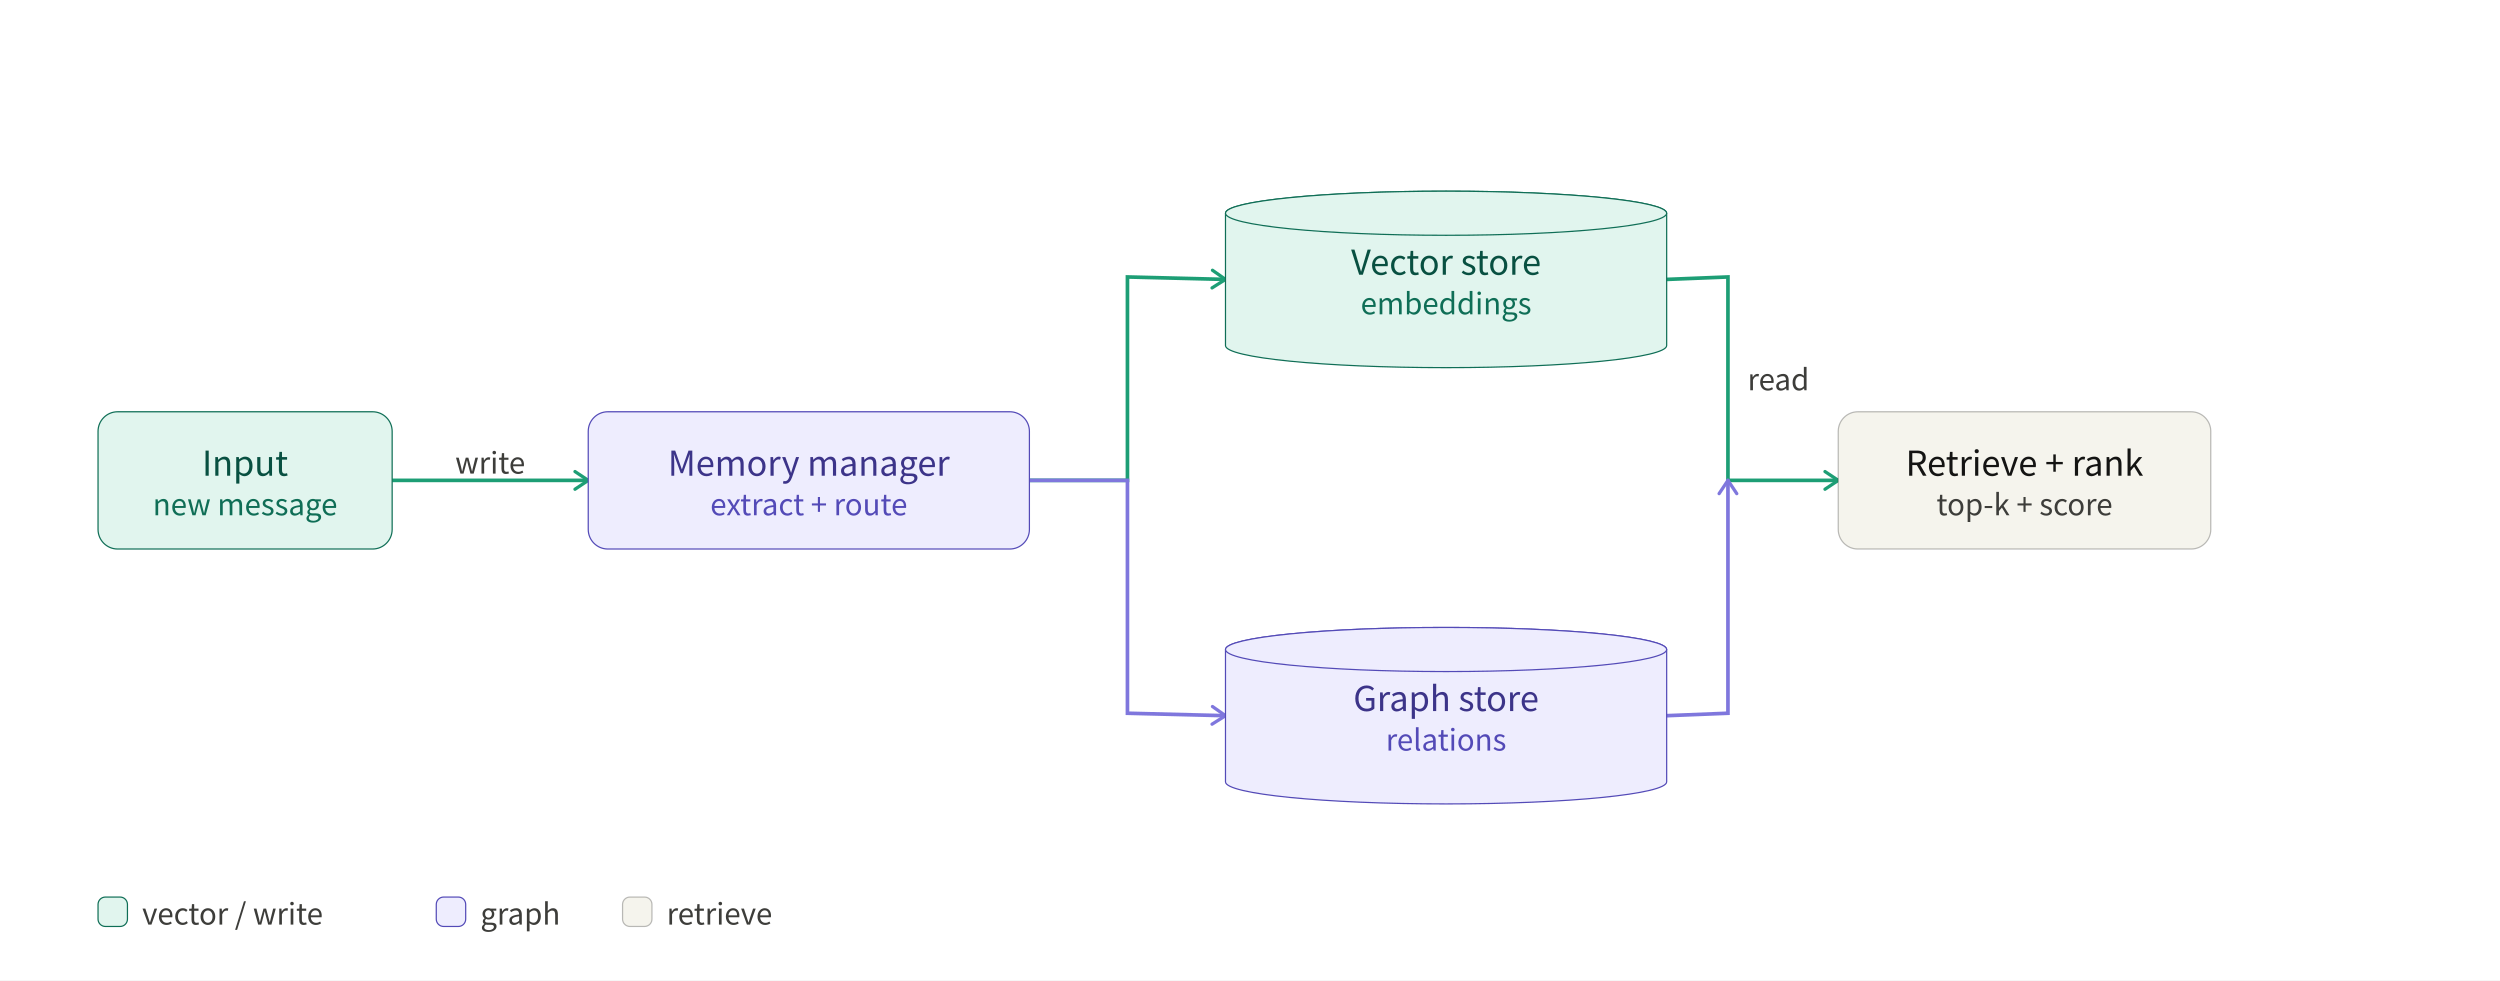
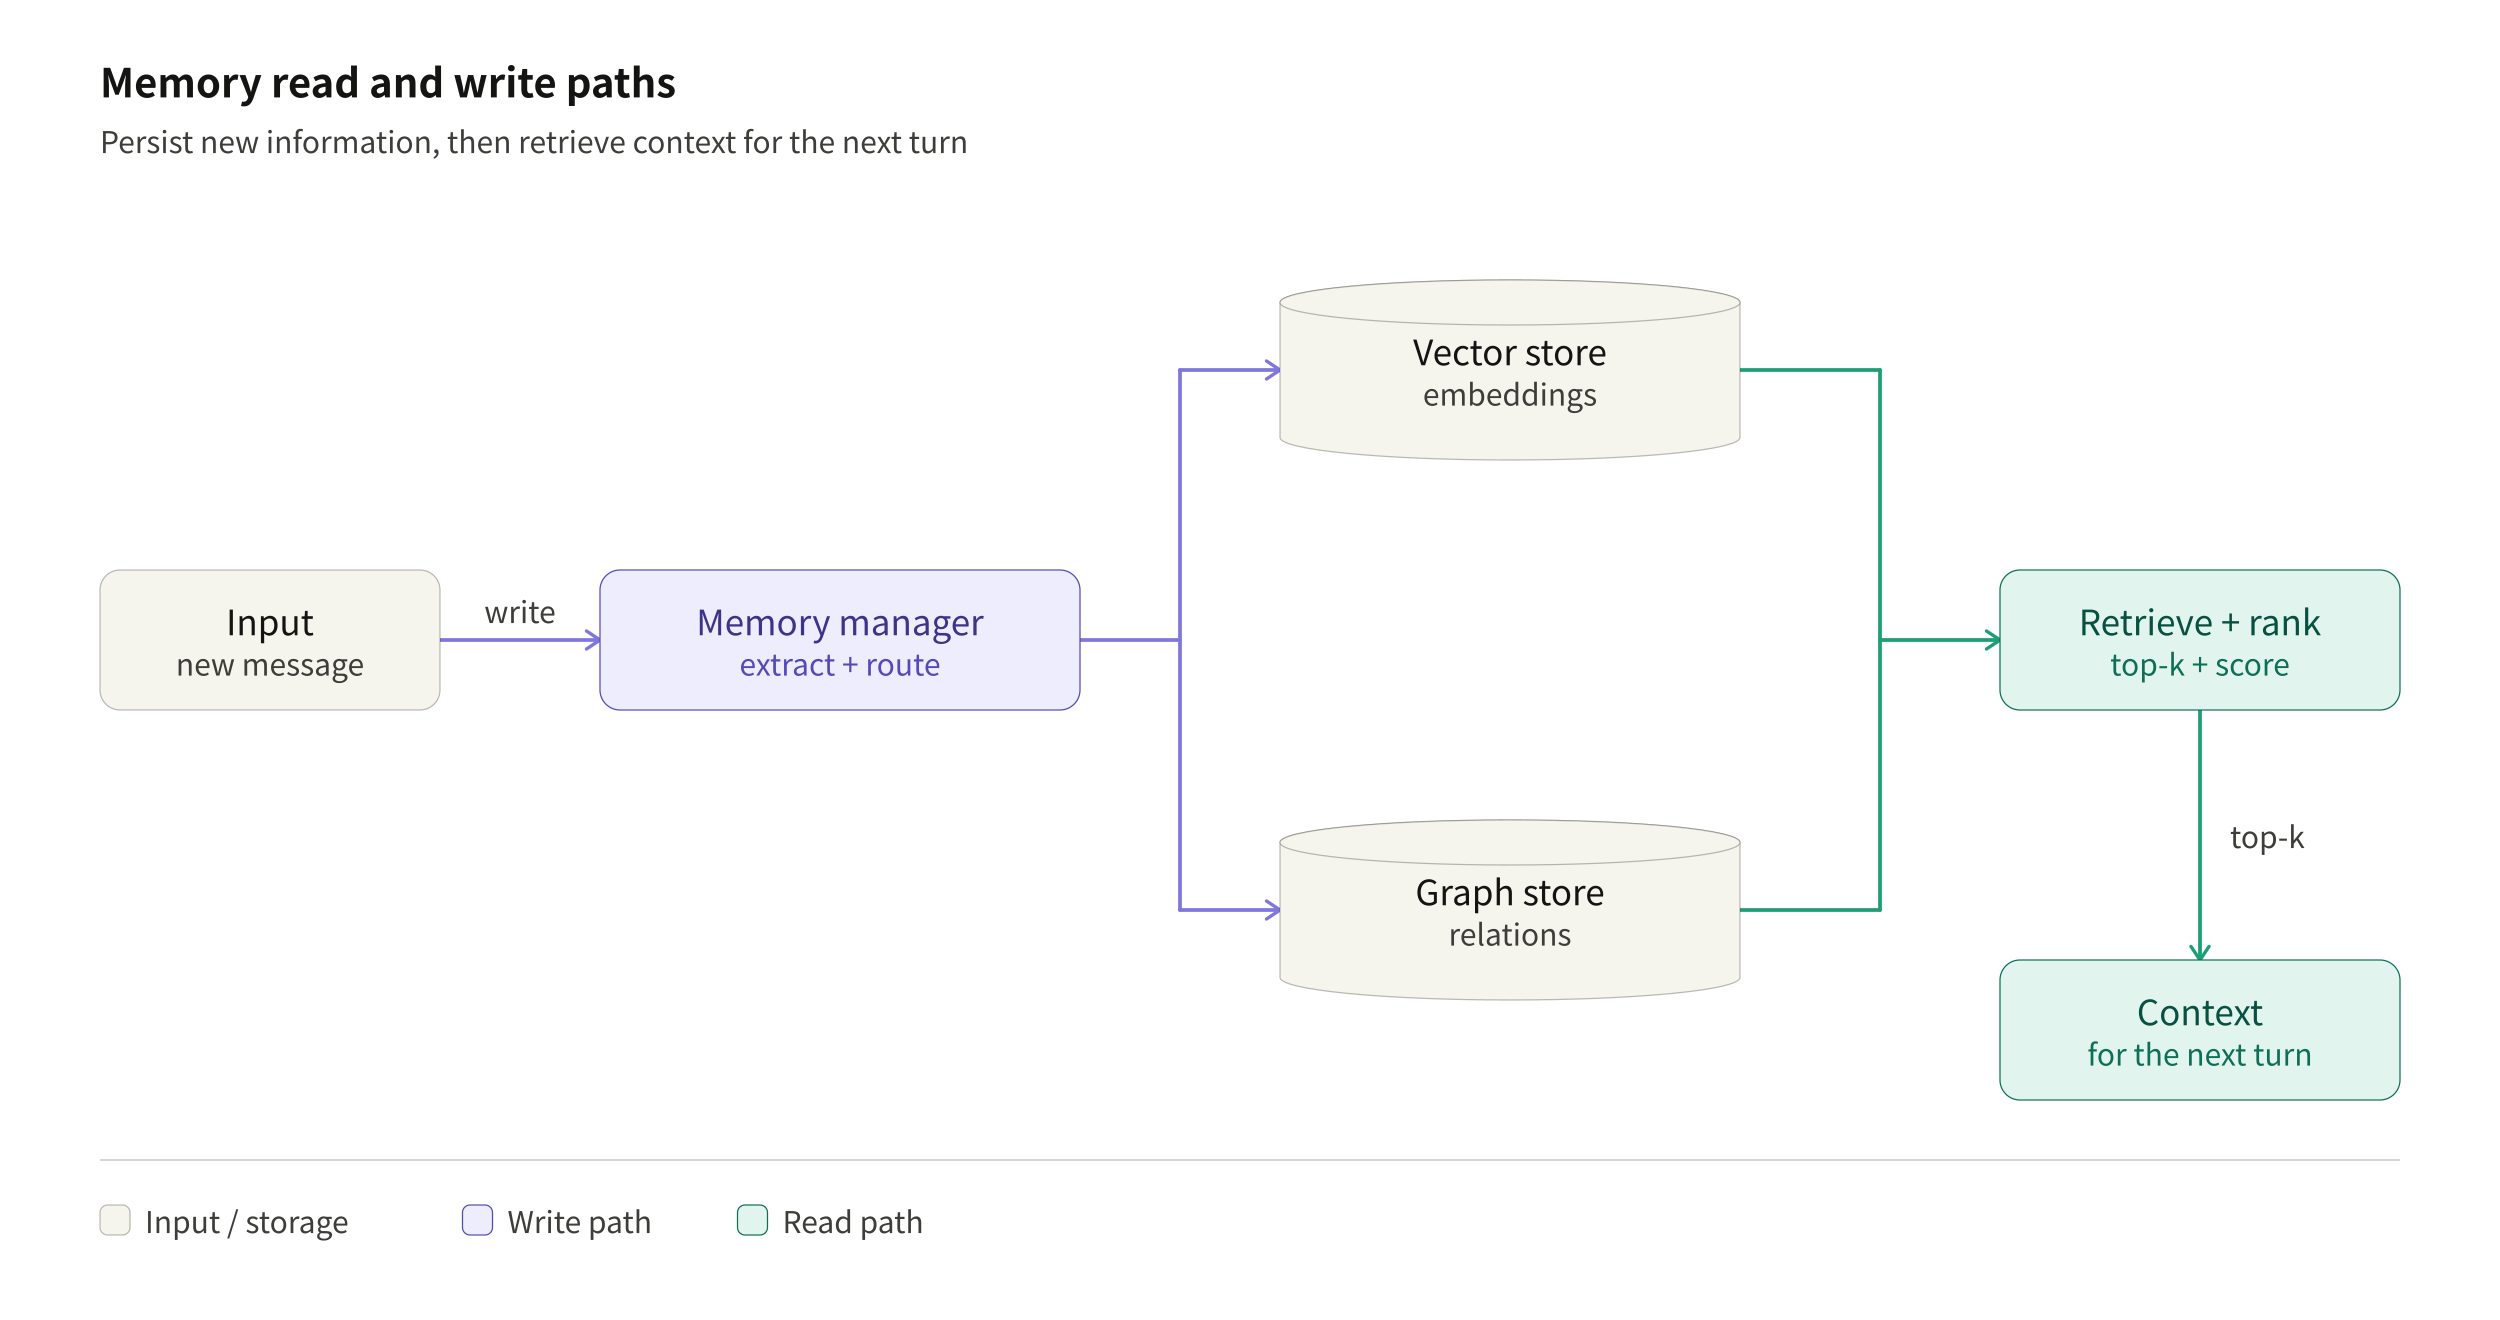
- <svg xmlns="http://www.w3.org/2000/svg" viewBox="0 0 1020 400" width="1020" height="400" role="img">
+ <svg xmlns="http://www.w3.org/2000/svg" viewBox="0 0 1000 528" width="1000" height="528" role="img">
  <style>text { font-family: 'Anthropic Sans', -apple-system, BlinkMacSystemFont, 'Segoe UI', 'PingFang SC', 'Microsoft YaHei', 'Hiragino Sans GB', 'Noto Sans CJK SC', sans-serif; }</style>
  <defs>
    <marker id="arrow" viewBox="0 0 10 10" refX="8" refY="5" markerWidth="6" markerHeight="6" orient="auto-start-reverse">
      <path d="M2 1L8 5L2 9" fill="none" stroke="context-stroke" stroke-width="1.5" stroke-linecap="round" stroke-linejoin="round" />
    </marker>
  </defs>
-   <rect width="1020" height="400" fill="#FFFFFF" />
-   <line x1="160" y1="196" x2="240" y2="196" stroke="#1D9E75" stroke-width="1.5" stroke-linecap="round" marker-end="url(#arrow)" />
-   <path d="M420 196 L460 196 L460 113 L500 114" fill="none" stroke="#1D9E75" stroke-width="1.5" stroke-linecap="round" marker-end="url(#arrow)" />
-   <path d="M420 196 L460 196 L460 291 L500 292" fill="none" stroke="#7F77DD" stroke-width="1.5" stroke-linecap="round" marker-end="url(#arrow)" />
-   <path d="M680 114 L705 113 L705 196 L750 196" fill="none" stroke="#1D9E75" stroke-width="1.5" stroke-linecap="round" marker-end="url(#arrow)" />
-   <path d="M680 292 L705 291 L705 196" fill="none" stroke="#7F77DD" stroke-width="1.5" stroke-linecap="round" marker-end="url(#arrow)" />
-   <rect x="40" y="168" width="120" height="56" rx="8" fill="#E1F5EE" stroke="#0F6E56" stroke-width="0.5" />
-   <rect x="240" y="168" width="180" height="56" rx="8" fill="#EEEDFE" stroke="#534AB7" stroke-width="0.5" />
-   <path d="M 500 87 A 90 9 0 0 1 680 87 L 680 141 A 90 9 0 0 1 500 141 Z" fill="#E1F5EE" stroke="#0F6E56" stroke-width="0.5" />
-   <ellipse cx="590" cy="87" rx="90" ry="9" fill="#E1F5EE" stroke="#0F6E56" stroke-width="0.5" />
-   <path d="M 500 265 A 90 9 0 0 1 680 265 L 680 319 A 90 9 0 0 1 500 319 Z" fill="#EEEDFE" stroke="#534AB7" stroke-width="0.5" />
-   <ellipse cx="590" cy="265" rx="90" ry="9" fill="#EEEDFE" stroke="#534AB7" stroke-width="0.5" />
-   <rect x="750" y="168" width="152" height="56" rx="8" fill="#F5F4ED" stroke="rgba(31,30,29,0.3)" stroke-width="0.5" />
-   <text x="100" y="188" text-anchor="middle" dominant-baseline="central" font-size="14" font-weight="500" fill="#085041">Input</text>
-   <text x="100" y="205" text-anchor="middle" dominant-baseline="central" font-size="12" fill="#0F6E56">new message</text>
-   <text x="330" y="188" text-anchor="middle" dominant-baseline="central" font-size="14" font-weight="500" fill="#3C3489">Memory manager</text>
-   <text x="330" y="205" text-anchor="middle" dominant-baseline="central" font-size="12" fill="#534AB7">extract + route</text>
-   <text x="590" y="106" text-anchor="middle" dominant-baseline="central" font-size="14" font-weight="500" fill="#085041">Vector store</text>
-   <text x="590" y="123" text-anchor="middle" dominant-baseline="central" font-size="12" fill="#0F6E56">embeddings</text>
-   <text x="590" y="284" text-anchor="middle" dominant-baseline="central" font-size="14" font-weight="500" fill="#3C3489">Graph store</text>
-   <text x="590" y="301" text-anchor="middle" dominant-baseline="central" font-size="12" fill="#534AB7">relations</text>
-   <text x="826" y="188" text-anchor="middle" dominant-baseline="central" font-size="14" font-weight="500" fill="#141413">Retrieve + rank</text>
-   <text x="826" y="205" text-anchor="middle" dominant-baseline="central" font-size="12" fill="#3D3D3A">top-k + score</text>
-   <text x="200" y="188" text-anchor="middle" dominant-baseline="central" font-size="12" fill="#3D3D3A">write</text>
-   <text x="713" y="154" text-anchor="start" dominant-baseline="central" font-size="12" fill="#3D3D3A">read</text>
-   <rect x="40" y="366" width="12" height="12" rx="3" fill="#E1F5EE" stroke="#0F6E56" stroke-width="0.5" />
-   <text x="58" y="372" dominant-baseline="central" font-size="12" fill="#3D3D3A">vector / write</text>
-   <rect x="178" y="366" width="12" height="12" rx="3" fill="#EEEDFE" stroke="#534AB7" stroke-width="0.5" />
-   <text x="196" y="372" dominant-baseline="central" font-size="12" fill="#3D3D3A">graph</text>
-   <rect x="254" y="366" width="12" height="12" rx="3" fill="#F5F4ED" stroke="rgba(31,30,29,0.3)" stroke-width="0.5" />
-   <text x="272" y="372" dominant-baseline="central" font-size="12" fill="#3D3D3A">retrieve</text>
+   <rect width="1000" height="528" fill="#FFFFFF" />
+   <line x1="176" y1="256" x2="240" y2="256" stroke="#7F77DD" stroke-width="1.5" stroke-linecap="round" marker-end="url(#arrow)" />
+   <path d="M432 256 L472 256" fill="none" stroke="#7F77DD" stroke-width="1.5" stroke-linecap="round" stroke-linejoin="round" />
+   <path d="M472 148 L472 364" fill="none" stroke="#7F77DD" stroke-width="1.5" stroke-linecap="round" stroke-linejoin="round" />
+   <line x1="472" y1="148" x2="512" y2="148" stroke="#7F77DD" stroke-width="1.5" stroke-linecap="round" marker-end="url(#arrow)" />
+   <path d="M696 148 L752 148" fill="none" stroke="#1D9E75" stroke-width="1.5" stroke-linecap="round" stroke-linejoin="round" />
+   <line x1="472" y1="364" x2="512" y2="364" stroke="#7F77DD" stroke-width="1.5" stroke-linecap="round" marker-end="url(#arrow)" />
+   <path d="M696 364 L752 364" fill="none" stroke="#1D9E75" stroke-width="1.5" stroke-linecap="round" stroke-linejoin="round" />
+   <path d="M752 148 L752 364" fill="none" stroke="#1D9E75" stroke-width="1.5" stroke-linecap="round" stroke-linejoin="round" />
+   <line x1="752" y1="256" x2="800" y2="256" stroke="#1D9E75" stroke-width="1.5" stroke-linecap="round" marker-end="url(#arrow)" />
+   <line x1="880" y1="284" x2="880" y2="384" stroke="#1D9E75" stroke-width="1.5" stroke-linecap="round" marker-end="url(#arrow)" />
+   <rect x="40" y="228" width="136" height="56" rx="8" fill="#F5F4ED" stroke="rgba(31,30,29,0.3)" stroke-width="0.5" />
+   <rect x="240" y="228" width="192" height="56" rx="8" fill="#EEEDFE" stroke="#534AB7" stroke-width="0.5" />
+   <path d="M 512 121 A 92 9 0 0 1 696 121 L 696 175 A 92 9 0 0 1 512 175 Z" fill="#F5F4ED" stroke="rgba(31,30,29,0.3)" stroke-width="0.5" />
+   <ellipse cx="604" cy="121" rx="92" ry="9" fill="#F5F4ED" stroke="rgba(31,30,29,0.3)" stroke-width="0.5" />
+   <path d="M 512 337 A 92 9 0 0 1 696 337 L 696 391 A 92 9 0 0 1 512 391 Z" fill="#F5F4ED" stroke="rgba(31,30,29,0.3)" stroke-width="0.5" />
+   <ellipse cx="604" cy="337" rx="92" ry="9" fill="#F5F4ED" stroke="rgba(31,30,29,0.3)" stroke-width="0.5" />
+   <rect x="800" y="228" width="160" height="56" rx="8" fill="#E1F5EE" stroke="#0F6E56" stroke-width="0.5" />
+   <rect x="800" y="384" width="160" height="56" rx="8" fill="#E1F5EE" stroke="#0F6E56" stroke-width="0.5" />
+   <text data-role="node-text" x="108" y="248" text-anchor="middle" dominant-baseline="central" font-size="14" font-weight="500" fill="#141413">Input</text>
+   <text data-role="node-text" x="108" y="265" text-anchor="middle" dominant-baseline="central" font-size="12" fill="#3D3D3A">new message</text>
+   <text data-role="node-text" x="336" y="248" text-anchor="middle" dominant-baseline="central" font-size="14" font-weight="500" fill="#3C3489">Memory manager</text>
+   <text data-role="node-text" x="336" y="265" text-anchor="middle" dominant-baseline="central" font-size="12" fill="#534AB7">extract + route</text>
+   <text data-role="node-text" x="604" y="140" text-anchor="middle" dominant-baseline="central" font-size="14" font-weight="500" fill="#141413">Vector store</text>
+   <text data-role="node-text" x="604" y="157" text-anchor="middle" dominant-baseline="central" font-size="12" fill="#3D3D3A">embeddings</text>
+   <text data-role="node-text" x="604" y="356" text-anchor="middle" dominant-baseline="central" font-size="14" font-weight="500" fill="#141413">Graph store</text>
+   <text data-role="node-text" x="604" y="373" text-anchor="middle" dominant-baseline="central" font-size="12" fill="#3D3D3A">relations</text>
+   <text data-role="node-text" x="880" y="248" text-anchor="middle" dominant-baseline="central" font-size="14" font-weight="500" fill="#085041">Retrieve + rank</text>
+   <text data-role="node-text" x="880" y="265" text-anchor="middle" dominant-baseline="central" font-size="12" fill="#0F6E56">top-k + score</text>
+   <text data-role="node-text" x="880" y="404" text-anchor="middle" dominant-baseline="central" font-size="14" font-weight="500" fill="#085041">Context</text>
+   <text data-role="node-text" x="880" y="421" text-anchor="middle" dominant-baseline="central" font-size="12" fill="#0F6E56">for the next turn</text>
+   <text data-role="diagram-title" x="40" y="32" text-anchor="start" dominant-baseline="central" font-size="16" font-weight="600" fill="#141413">Memory read and write paths</text>
+   <text data-role="caption" x="40" y="56" text-anchor="start" dominant-baseline="central" font-size="12" font-weight="400" fill="#3D3D3A">Persist new information, then retrieve context for the next turn</text>
+   <text data-role="arrow-label" x="208" y="244" text-anchor="middle" dominant-baseline="central" font-size="12" fill="#3D3D3A">write</text>
+   <text data-role="arrow-label" x="892" y="334" text-anchor="start" dominant-baseline="central" font-size="12" fill="#3D3D3A">top-k</text>
+   <line x1="40" y1="464" x2="960" y2="464" stroke="rgba(31,30,29,0.3)" stroke-width="0.5" />
+   <rect x="40" y="482" width="12" height="12" rx="3" fill="#F5F4ED" stroke="rgba(31,30,29,0.3)" stroke-width="0.5" />
+   <text data-role="legend-label" x="58" y="488" text-anchor="start" dominant-baseline="central" font-size="12" font-weight="400" fill="#3D3D3A">Input / storage</text>
+   <rect x="185" y="482" width="12" height="12" rx="3" fill="#EEEDFE" stroke="#534AB7" stroke-width="0.5" />
+   <text data-role="legend-label" x="203" y="488" text-anchor="start" dominant-baseline="central" font-size="12" font-weight="400" fill="#3D3D3A">Write path</text>
+   <rect x="295" y="482" width="12" height="12" rx="3" fill="#E1F5EE" stroke="#0F6E56" stroke-width="0.5" />
+   <text data-role="legend-label" x="313" y="488" text-anchor="start" dominant-baseline="central" font-size="12" font-weight="400" fill="#3D3D3A">Read path</text>
</svg>
